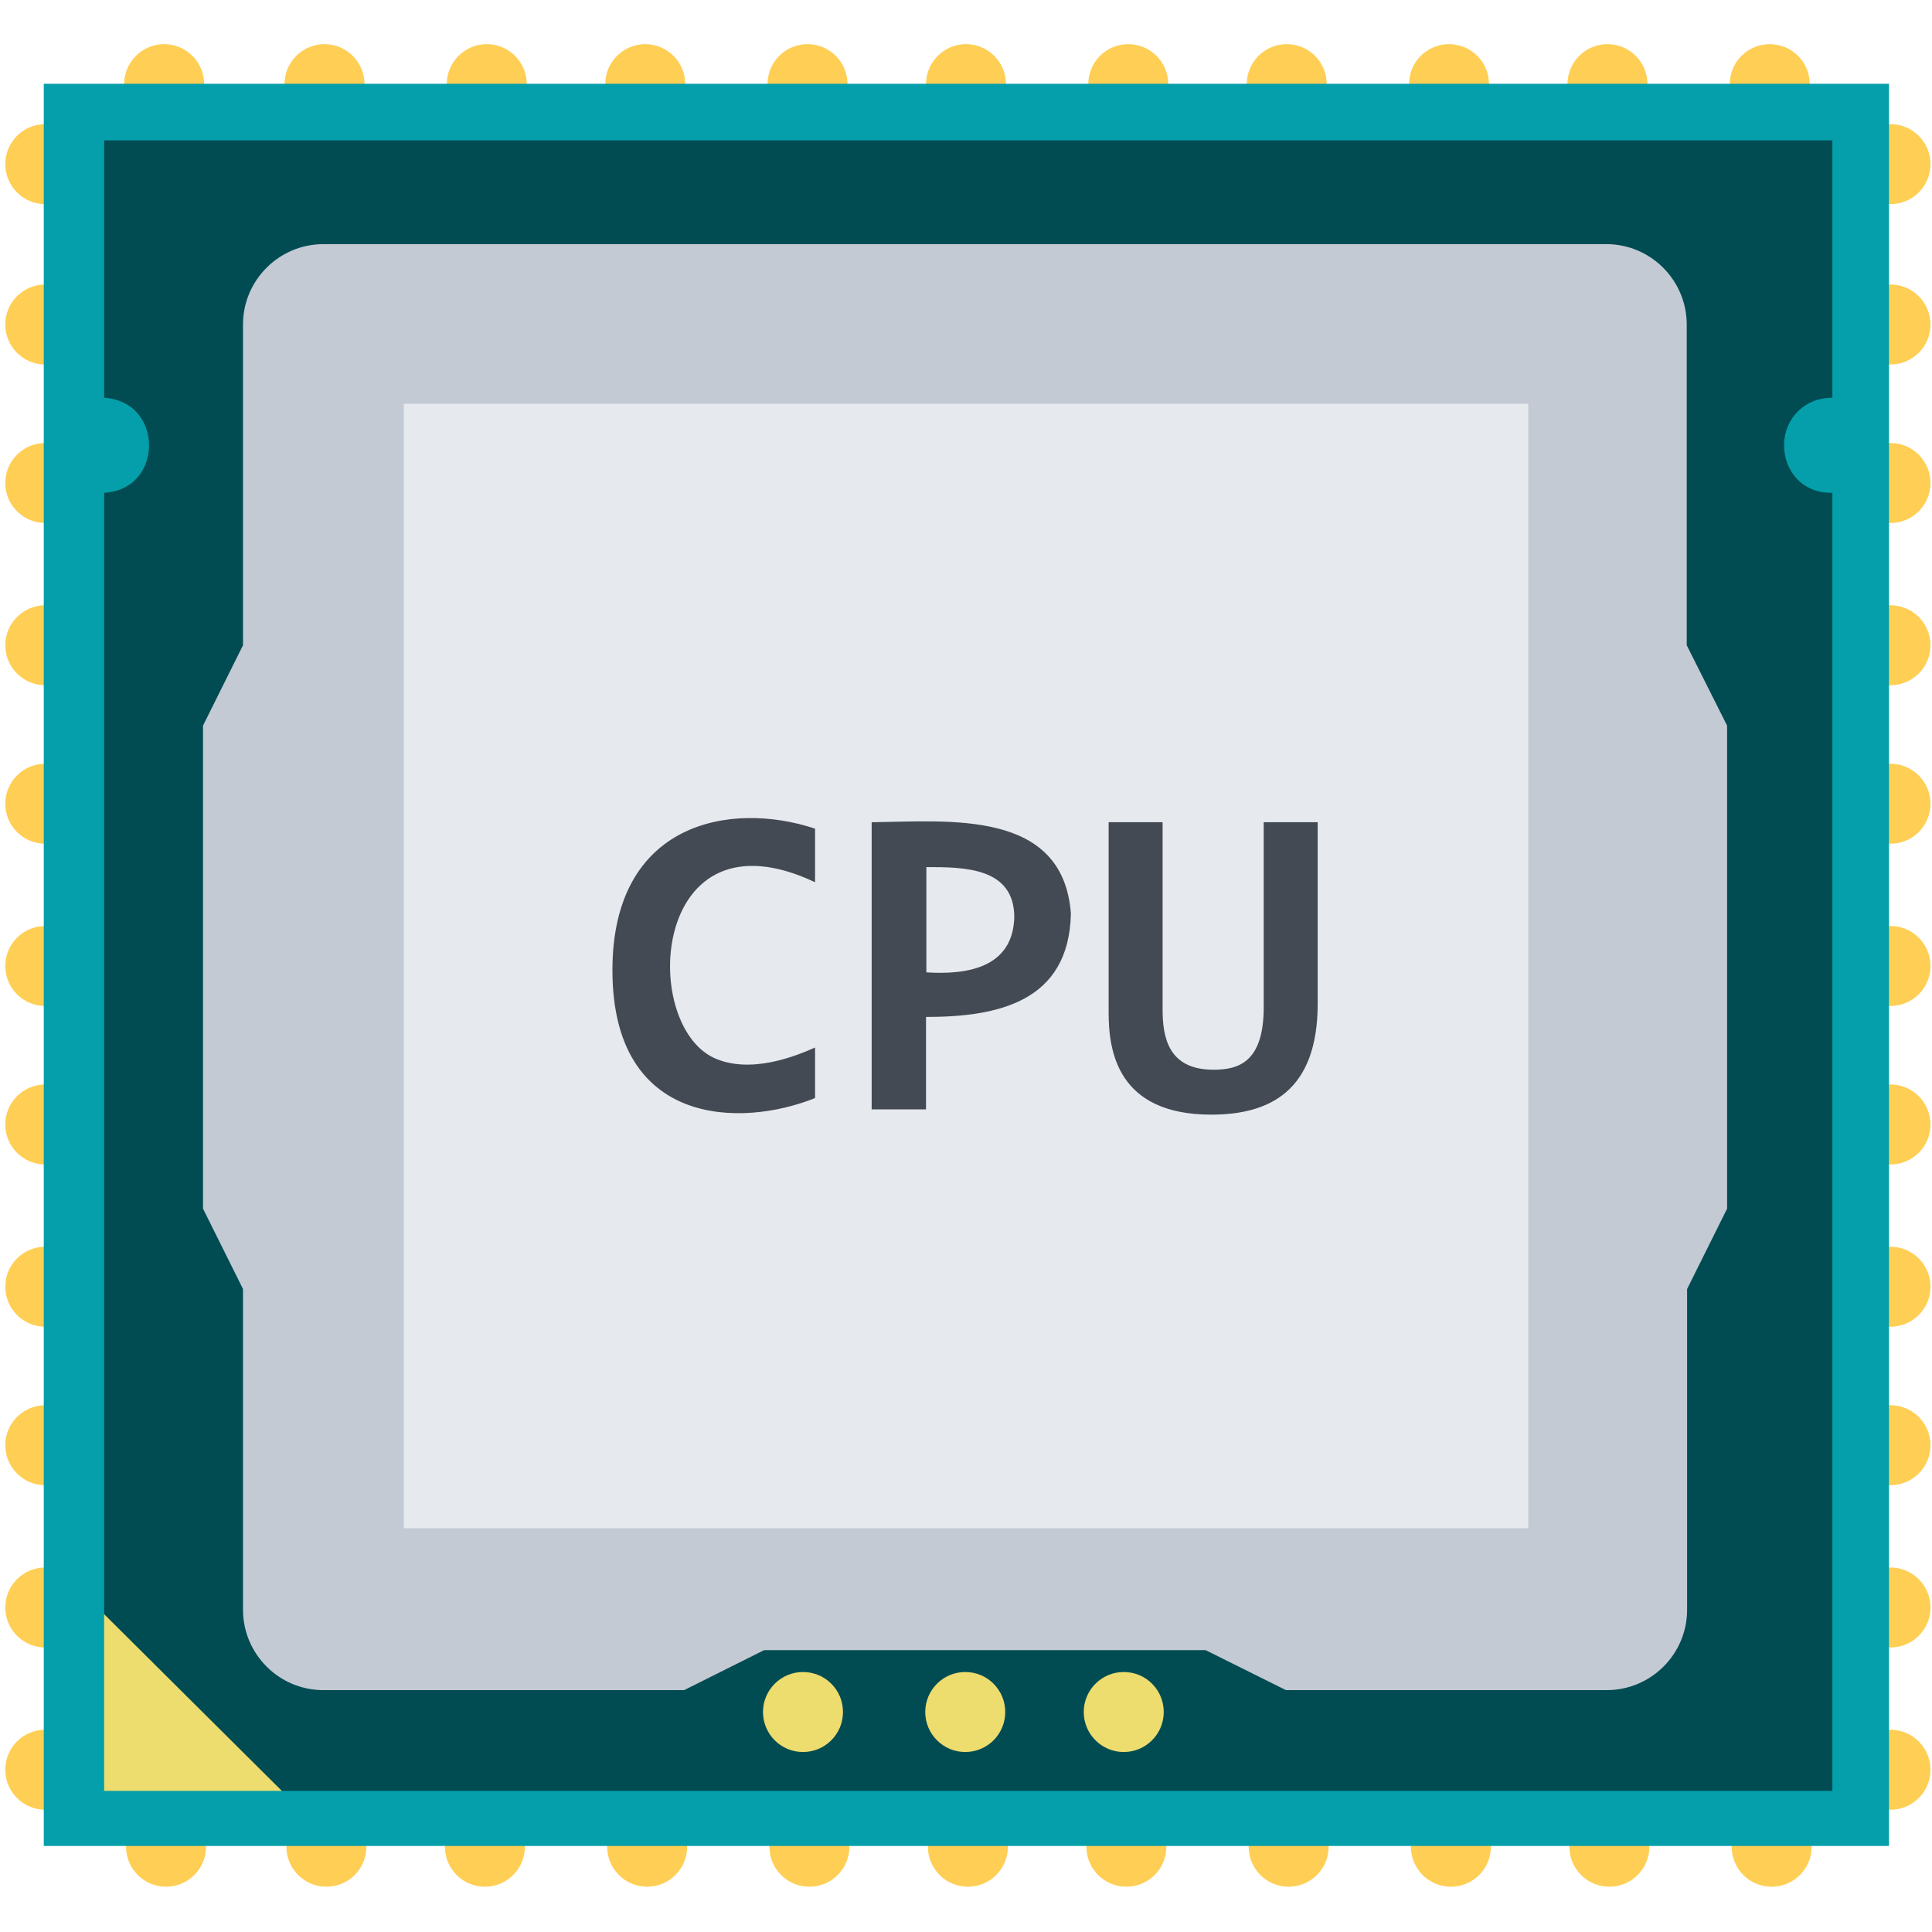
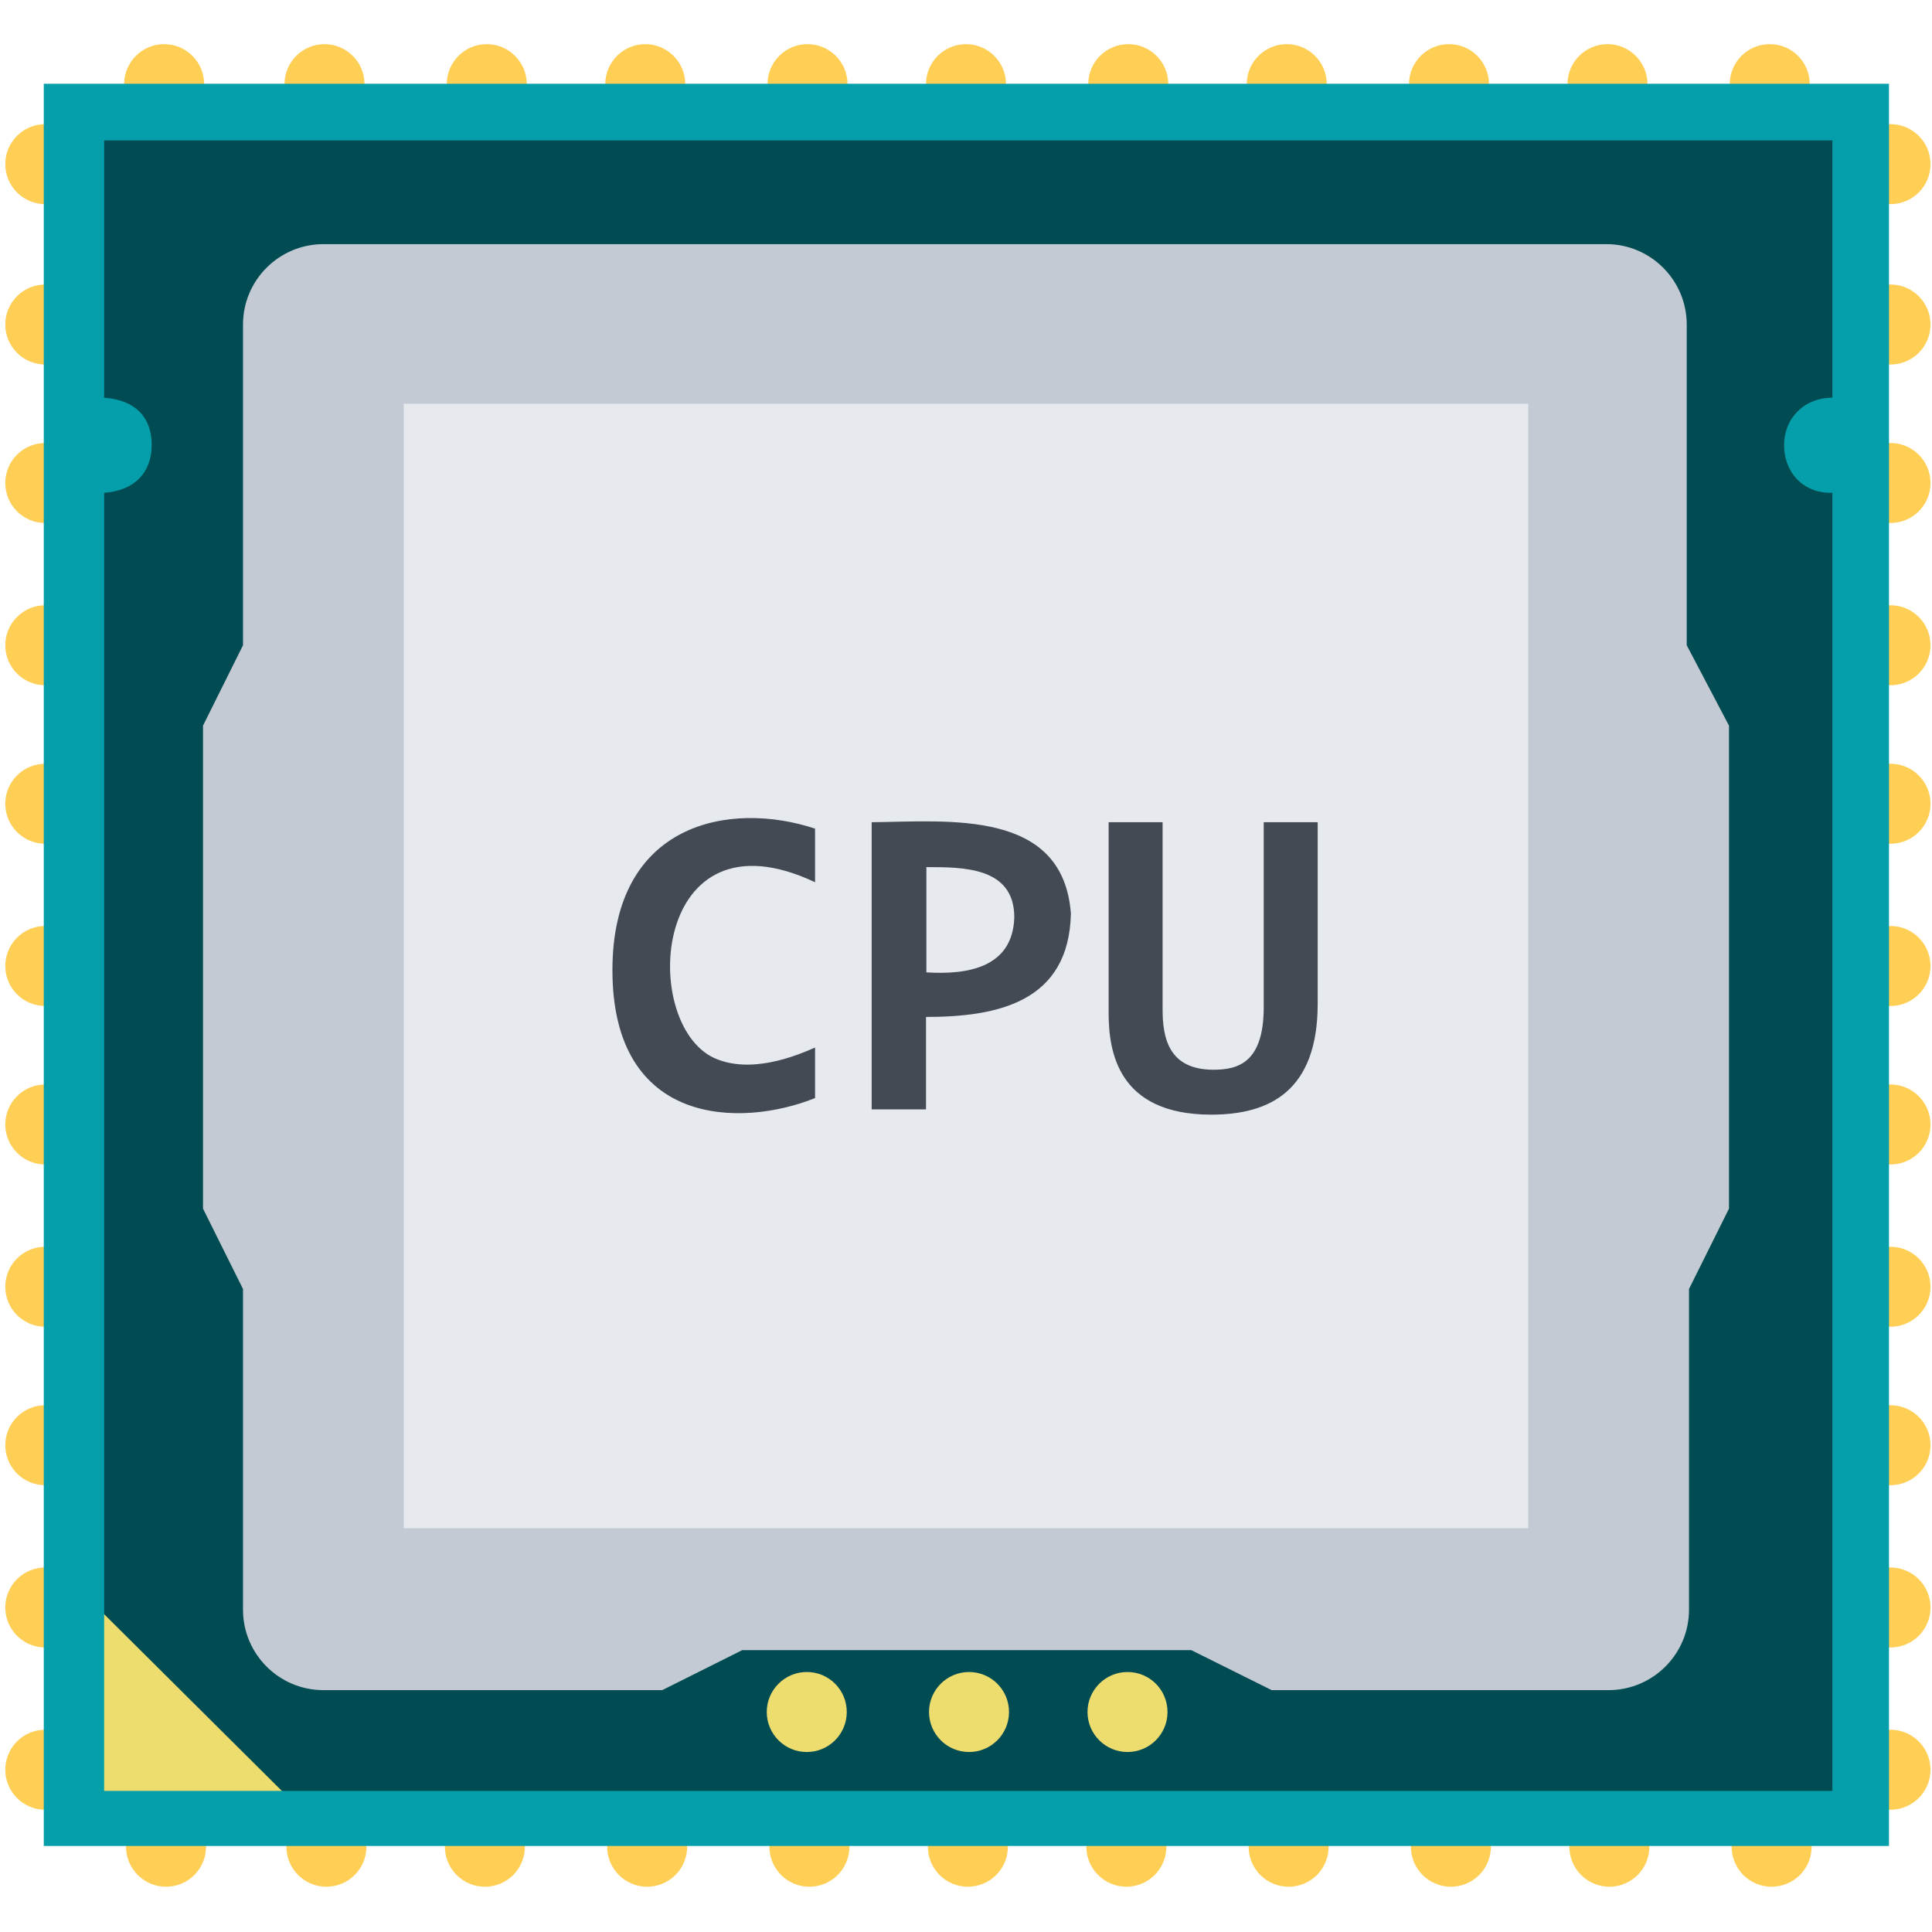
<svg xmlns="http://www.w3.org/2000/svg" width="512" height="512" version="1.1" viewBox="0 0 512 512">
  <path d="m43.5 11.7c-5.84 0-10.6 4.75-10.6 10.6s4.73 10.6 10.6 10.6c5.84 0 10.6-4.76 10.6-10.6s-4.73-10.6-10.6-10.6zm42.5 0c-5.85 0-10.6 4.75-10.6 10.6s4.73 10.6 10.6 10.6c5.84 0 10.6-4.76 10.6-10.6s-4.75-10.6-10.6-10.6zm43 0c-5.85 0-10.6 4.75-10.6 10.6s4.73 10.6 10.6 10.6c5.84 0 10.6-4.76 10.6-10.6s-4.75-10.6-10.6-10.6zm42 0c-5.84 0-10.6 4.75-10.6 10.6s4.73 10.6 10.6 10.6c5.84 0 10.6-4.76 10.6-10.6s-4.76-10.6-10.6-10.6zm43 0c-5.85 0-10.6 4.75-10.6 10.6s4.73 10.6 10.6 10.6c5.84 0 10.6-4.76 10.6-10.6s-4.73-10.6-10.6-10.6zm42 0c-5.84 0-10.6 4.75-10.6 10.6s4.73 10.6 10.6 10.6c5.84 0 10.6-4.76 10.6-10.6s-4.76-10.6-10.6-10.6zm43 0c-5.85 0-10.6 4.75-10.6 10.6s4.72 10.6 10.6 10.6c5.84 0 10.6-4.76 10.6-10.6s-4.75-10.6-10.6-10.6zm42 0c-5.85 0-10.6 4.75-10.6 10.6s4.73 10.6 10.6 10.6c5.85 0 10.6-4.76 10.6-10.6s-4.73-10.6-10.6-10.6zm43 0c-5.84 0-10.6 4.75-10.6 10.6s4.75 10.6 10.6 10.6c5.84 0 10.6-4.76 10.6-10.6s-4.72-10.6-10.6-10.6zm42 0c-5.84 0-10.6 4.75-10.6 10.6s4.72 10.6 10.6 10.6c5.84 0 10.6-4.76 10.6-10.6s-4.75-10.6-10.6-10.6zm43 0c-5.85 0-10.6 4.75-10.6 10.6s4.73 10.6 10.6 10.6c5.84 0 10.6-4.76 10.6-10.6s-4.73-10.6-10.6-10.6zm-457 21.2c-5.85 0-10.6 4.73-10.6 10.6 0 5.84 4.73 10.6 10.6 10.6 5.84 0 10.6-4.73 10.6-10.6 0-5.84-4.73-10.6-10.6-10.6zm489 0c-5.84 0-10.6 4.73-10.6 10.6 0 5.84 4.72 10.6 10.6 10.6 5.84 0 10.6-4.73 10.6-10.6 0-5.84-4.75-10.6-10.6-10.6zm-489 42.5c-5.85 0-10.6 4.73-10.6 10.6 0 5.85 4.73 10.6 10.6 10.6 5.84 0 10.6-4.73 10.6-10.6 0-5.84-4.73-10.6-10.6-10.6zm489 0c-5.84 0-10.6 4.73-10.6 10.6 0 5.85 4.72 10.6 10.6 10.6 5.84 0 10.6-4.73 10.6-10.6 0-5.84-4.75-10.6-10.6-10.6zm-489 42c-5.85 0-10.6 4.73-10.6 10.6 0 5.85 4.73 10.6 10.6 10.6 5.84 0 10.6-4.73 10.6-10.6 0-5.85-4.73-10.6-10.6-10.6zm489 0c-5.84 0-10.6 4.73-10.6 10.6 0 5.85 4.72 10.6 10.6 10.6 5.84 0 10.6-4.73 10.6-10.6 0-5.85-4.75-10.6-10.6-10.6zm-489 43c-5.85 0-10.6 4.76-10.6 10.6s4.73 10.6 10.6 10.6c5.84 0 10.6-4.73 10.6-10.6 0-5.84-4.73-10.6-10.6-10.6zm489 0c-5.84 0-10.6 4.76-10.6 10.6s4.72 10.6 10.6 10.6c5.84 0 10.6-4.73 10.6-10.6 0-5.84-4.75-10.6-10.6-10.6zm-489 42c-5.85 0-10.6 4.75-10.6 10.6s4.73 10.6 10.6 10.6c5.84 0 10.6-4.73 10.6-10.6 0-5.84-4.73-10.6-10.6-10.6zm489 0c-5.84 0-10.6 4.75-10.6 10.6s4.72 10.6 10.6 10.6c5.84 0 10.6-4.73 10.6-10.6 0-5.84-4.75-10.6-10.6-10.6zm-489 43c-5.85 0-10.6 4.73-10.6 10.6 0 5.85 4.73 10.6 10.6 10.6 5.84 0 10.6-4.73 10.6-10.6 0-5.85-4.73-10.6-10.6-10.6zm489 0c-5.84 0-10.6 4.73-10.6 10.6 0 5.85 4.72 10.6 10.6 10.6 5.84 0 10.6-4.73 10.6-10.6 0-5.85-4.75-10.6-10.6-10.6zm-489 42c-5.85 0-10.6 4.75-10.6 10.6 0 5.84 4.73 10.6 10.6 10.6 5.84 0 10.6-4.72 10.6-10.6 0-5.84-4.73-10.6-10.6-10.6zm489 0c-5.84 0-10.6 4.75-10.6 10.6 0 5.84 4.72 10.6 10.6 10.6 5.84 0 10.6-4.72 10.6-10.6 0-5.84-4.75-10.6-10.6-10.6zm-489 43c-5.85 0-10.6 4.72-10.6 10.6 0 5.84 4.73 10.6 10.6 10.6 5.84 0 10.6-4.75 10.6-10.6 0-5.84-4.73-10.6-10.6-10.6zm489 0c-5.84 0-10.6 4.72-10.6 10.6 0 5.84 4.72 10.6 10.6 10.6 5.84 0 10.6-4.75 10.6-10.6 0-5.84-4.75-10.6-10.6-10.6zm-489 42c-5.85 0-10.6 4.73-10.6 10.6 0 5.85 4.73 10.6 10.6 10.6 5.84 0 10.6-4.73 10.6-10.6 0-5.85-4.73-10.6-10.6-10.6zm489 0c-5.84 0-10.6 4.73-10.6 10.6 0 5.85 4.72 10.6 10.6 10.6 5.84 0 10.6-4.73 10.6-10.6 0-5.85-4.75-10.6-10.6-10.6zm-489 43c-5.85 0-10.6 4.75-10.6 10.6 0 5.84 4.73 10.6 10.6 10.6 5.84 0 10.6-4.72 10.6-10.6 0-5.84-4.73-10.6-10.6-10.6zm489 0c-5.84 0-10.6 4.75-10.6 10.6 0 5.84 4.72 10.6 10.6 10.6 5.84 0 10.6-4.72 10.6-10.6 0-5.84-4.75-10.6-10.6-10.6zm-489 43c-5.85 0-10.6 4.72-10.6 10.6 0 5.84 4.73 10.6 10.6 10.6 5.84 0 10.6-4.75 10.6-10.6 0-5.84-4.73-10.6-10.6-10.6zm489 0c-5.84 0-10.6 4.72-10.6 10.6 0 5.84 4.72 10.6 10.6 10.6 5.84 0 10.6-4.75 10.6-10.6 0-5.84-4.75-10.6-10.6-10.6zm-457 20.4c-5.85 0-10.6 4.75-10.6 10.6 0 5.84 4.73 10.6 10.6 10.6 5.84 0 10.6-4.72 10.6-10.6 0-5.84-4.73-10.6-10.6-10.6zm42.5 0c-5.84 0-10.6 4.75-10.6 10.6 0 5.84 4.73 10.6 10.6 10.6 5.85 0 10.6-4.72 10.6-10.6 0-5.84-4.73-10.6-10.6-10.6zm42 0c-5.85 0-10.6 4.75-10.6 10.6 0 5.84 4.73 10.6 10.6 10.6 5.85 0 10.6-4.72 10.6-10.6 0-5.84-4.75-10.6-10.6-10.6zm43 0c-5.85 0-10.6 4.75-10.6 10.6 0 5.84 4.73 10.6 10.6 10.6 5.84 0 10.6-4.72 10.6-10.6 0-5.84-4.73-10.6-10.6-10.6zm43 0c-5.84 0-10.6 4.75-10.6 10.6 0 5.84 4.73 10.6 10.6 10.6 5.85 0 10.6-4.72 10.6-10.6 0-5.84-4.73-10.6-10.6-10.6zm42 0c-5.85 0-10.6 4.75-10.6 10.6 0 5.84 4.73 10.6 10.6 10.6 5.85 0 10.6-4.72 10.6-10.6 0-5.84-4.75-10.6-10.6-10.6zm42 0c-5.84 0-10.6 4.75-10.6 10.6 0 5.84 4.75 10.6 10.6 10.6 5.84 0 10.6-4.72 10.6-10.6 0-5.84-4.72-10.6-10.6-10.6zm43 0c-5.84 0-10.6 4.75-10.6 10.6 0 5.84 4.72 10.6 10.6 10.6 5.84 0 10.6-4.72 10.6-10.6 0-5.84-4.75-10.6-10.6-10.6zm43 0c-5.85 0-10.6 4.75-10.6 10.6 0 5.84 4.73 10.6 10.6 10.6 5.85 0 10.6-4.72 10.6-10.6 0-5.84-4.75-10.6-10.6-10.6zm42 0c-5.84 0-10.6 4.75-10.6 10.6 0 5.84 4.75 10.6 10.6 10.6 5.84 0 10.6-4.72 10.6-10.6 0-5.84-4.72-10.6-10.6-10.6zm43 0c-5.84 0-10.6 4.75-10.6 10.6 0 5.84 4.72 10.6 10.6 10.6 5.84 0 10.6-4.72 10.6-10.6 0-5.84-4.75-10.6-10.6-10.6z" fill="#ffce54" />
  <rect x="22.3" y="32.9" width="467" height="446" fill="#014c52" />
-   <path d="m23.8 424-7.57 7.97v52.8h51.7l8.97-7.97zm189 19.1c-5.84 0-10.6 4.75-10.6 10.6 0 5.84 4.73 10.6 10.6 10.6 5.85 0 10.6-4.72 10.6-10.6s-4.73-10.6-10.6-10.6zm43 0c-5.85 0-10.6 4.75-10.6 10.6 0 5.84 4.75 10.6 10.6 10.6s10.6-4.72 10.6-10.6-4.75-10.6-10.6-10.6zm42 0c-5.84 0-10.6 4.75-10.6 10.6 0 5.84 4.75 10.6 10.6 10.6 5.84 0 10.6-4.72 10.6-10.6s-4.72-10.6-10.6-10.6z" fill="#eddc6e" />
-   <path d="m11.6 22.2v467h489v-467zm16 15h458v68.2c-7.53 0-12.8 5.67-12.8 12.6s5.02 12.8 12.8 12.6v344h-458v-344c8.39-0.547 11.9-6.94 11.9-12.6 0-5.61-3.52-12-11.9-12.6z" fill="#049faa" />
-   <path d="m447 171v-85c0-11.7-9.52-21.3-21.3-21.3h-340c-11.7 0-21.3 9.52-21.3 21.3v85l-10.6 21.3v128l10.6 21.3v85c0 11.7 9.51 21.3 21.3 21.3h95.6l21.2-10.6h117l21.3 10.6h85c11.7 0 21.3-9.52 21.3-21.3v-85l10.6-21.3v-128z" fill="#c4cad4" />
+   <path d="m23.8 424-7.57 7.97v52.8h51.7l8.97-7.97zm190 19.1c-5.84 0-10.6 4.75-10.6 10.6 0 5.84 4.73 10.6 10.6 10.6 5.85 0 10.6-4.72 10.6-10.6s-4.73-10.6-10.6-10.6zm43 0c-5.85 0-10.6 4.75-10.6 10.6 0 5.84 4.75 10.6 10.6 10.6s10.6-4.72 10.6-10.6-4.75-10.6-10.6-10.6zm42 0c-5.84 0-10.6 4.75-10.6 10.6 0 5.84 4.75 10.6 10.6 10.6 5.84 0 10.6-4.72 10.6-10.6s-4.72-10.6-10.6-10.6z" fill="#eddc6e" />
+   <path d="m11.6 22.2v467h489v-467zm16 15h458v68.2c-7.53 0-12.8 5.48-12.8 12.6s5.02 12.8 12.8 12.6v344h-458v-344c8.18-0.572 12.6-5.53 12.6-12.7s-4.2-11.9-12.6-12.5z" fill="#049faa" />
+   <path d="m447 171v-85c0-11.7-9.52-21.3-21.3-21.3h-340c-11.7 0-21.3 9.52-21.3 21.3v85l-10.6 21.3v128l10.6 21.3v85c0 11.7 9.51 21.3 21.3 21.3h89.8l21.2-10.6h119l21.3 10.6h89.3c11.7 0 21.3-9.52 21.3-21.3v-85l10.6-21.3v-128z" fill="#c4cad4" />
  <rect x="107" y="107" width="298" height="298" fill="#e6e9ed" />
  <path d="m216 291c-19.6 7.88-53.7 7.66-53.7-33.9 0-39.1 31.1-45 53.7-37.5v14.2c-43.2-20.4-46.7 37.4-26.7 46.6 9.54 4.28 21.3-0.395 26.7-2.79zm67.8-48.9c-0.511 23.4-19.3 27.4-38.4 27.4v24.5h-14.4v-76.1c20.6-0.234 50.7-3.5 52.8 24.2zm-15 0.99c-0.032-13.3-13.4-13.3-23.3-13.3v27.9c10.9 0.679 22.9-1.23 23.3-14.6zm80.4 22.9c0 23.3-12.9 29.4-28.2 29.4-24.9 0-27.2-16.9-27.2-27v-50.5h14.3v49.6c0 7.47 1.54 16 13.5 16 6.61 0 13.3-1.97 13.3-16.6v-49h14.3z" fill="#434a54" />
</svg>
